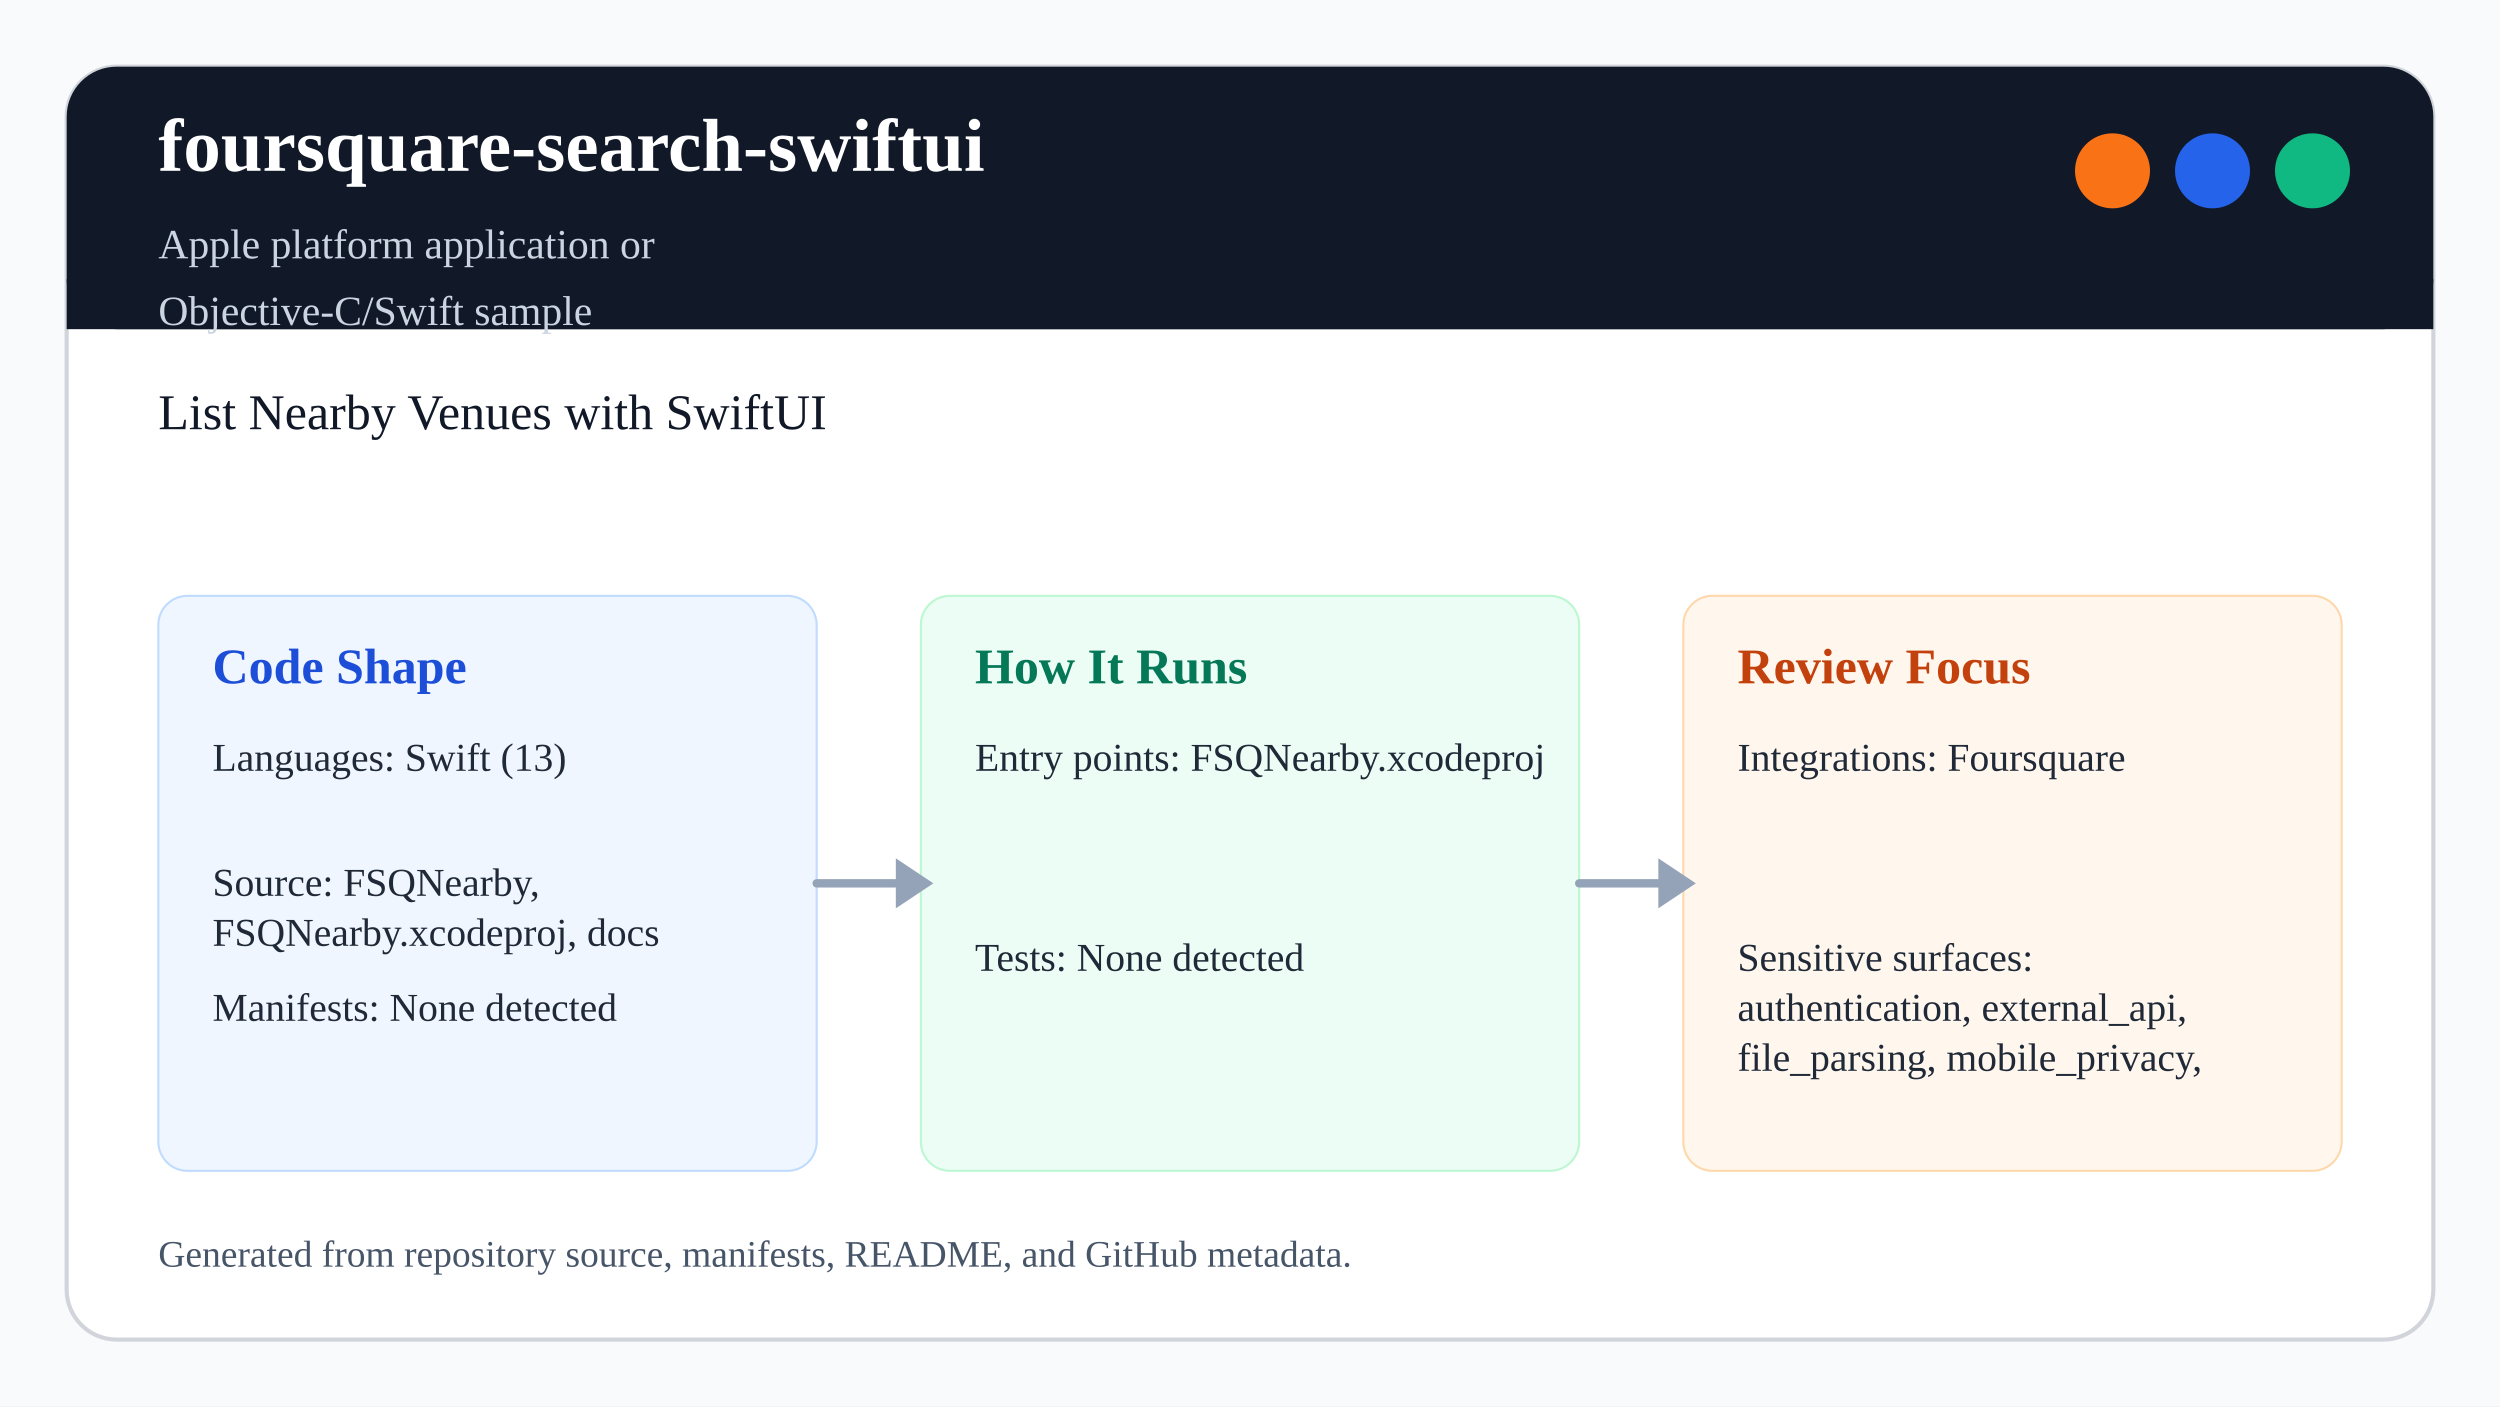
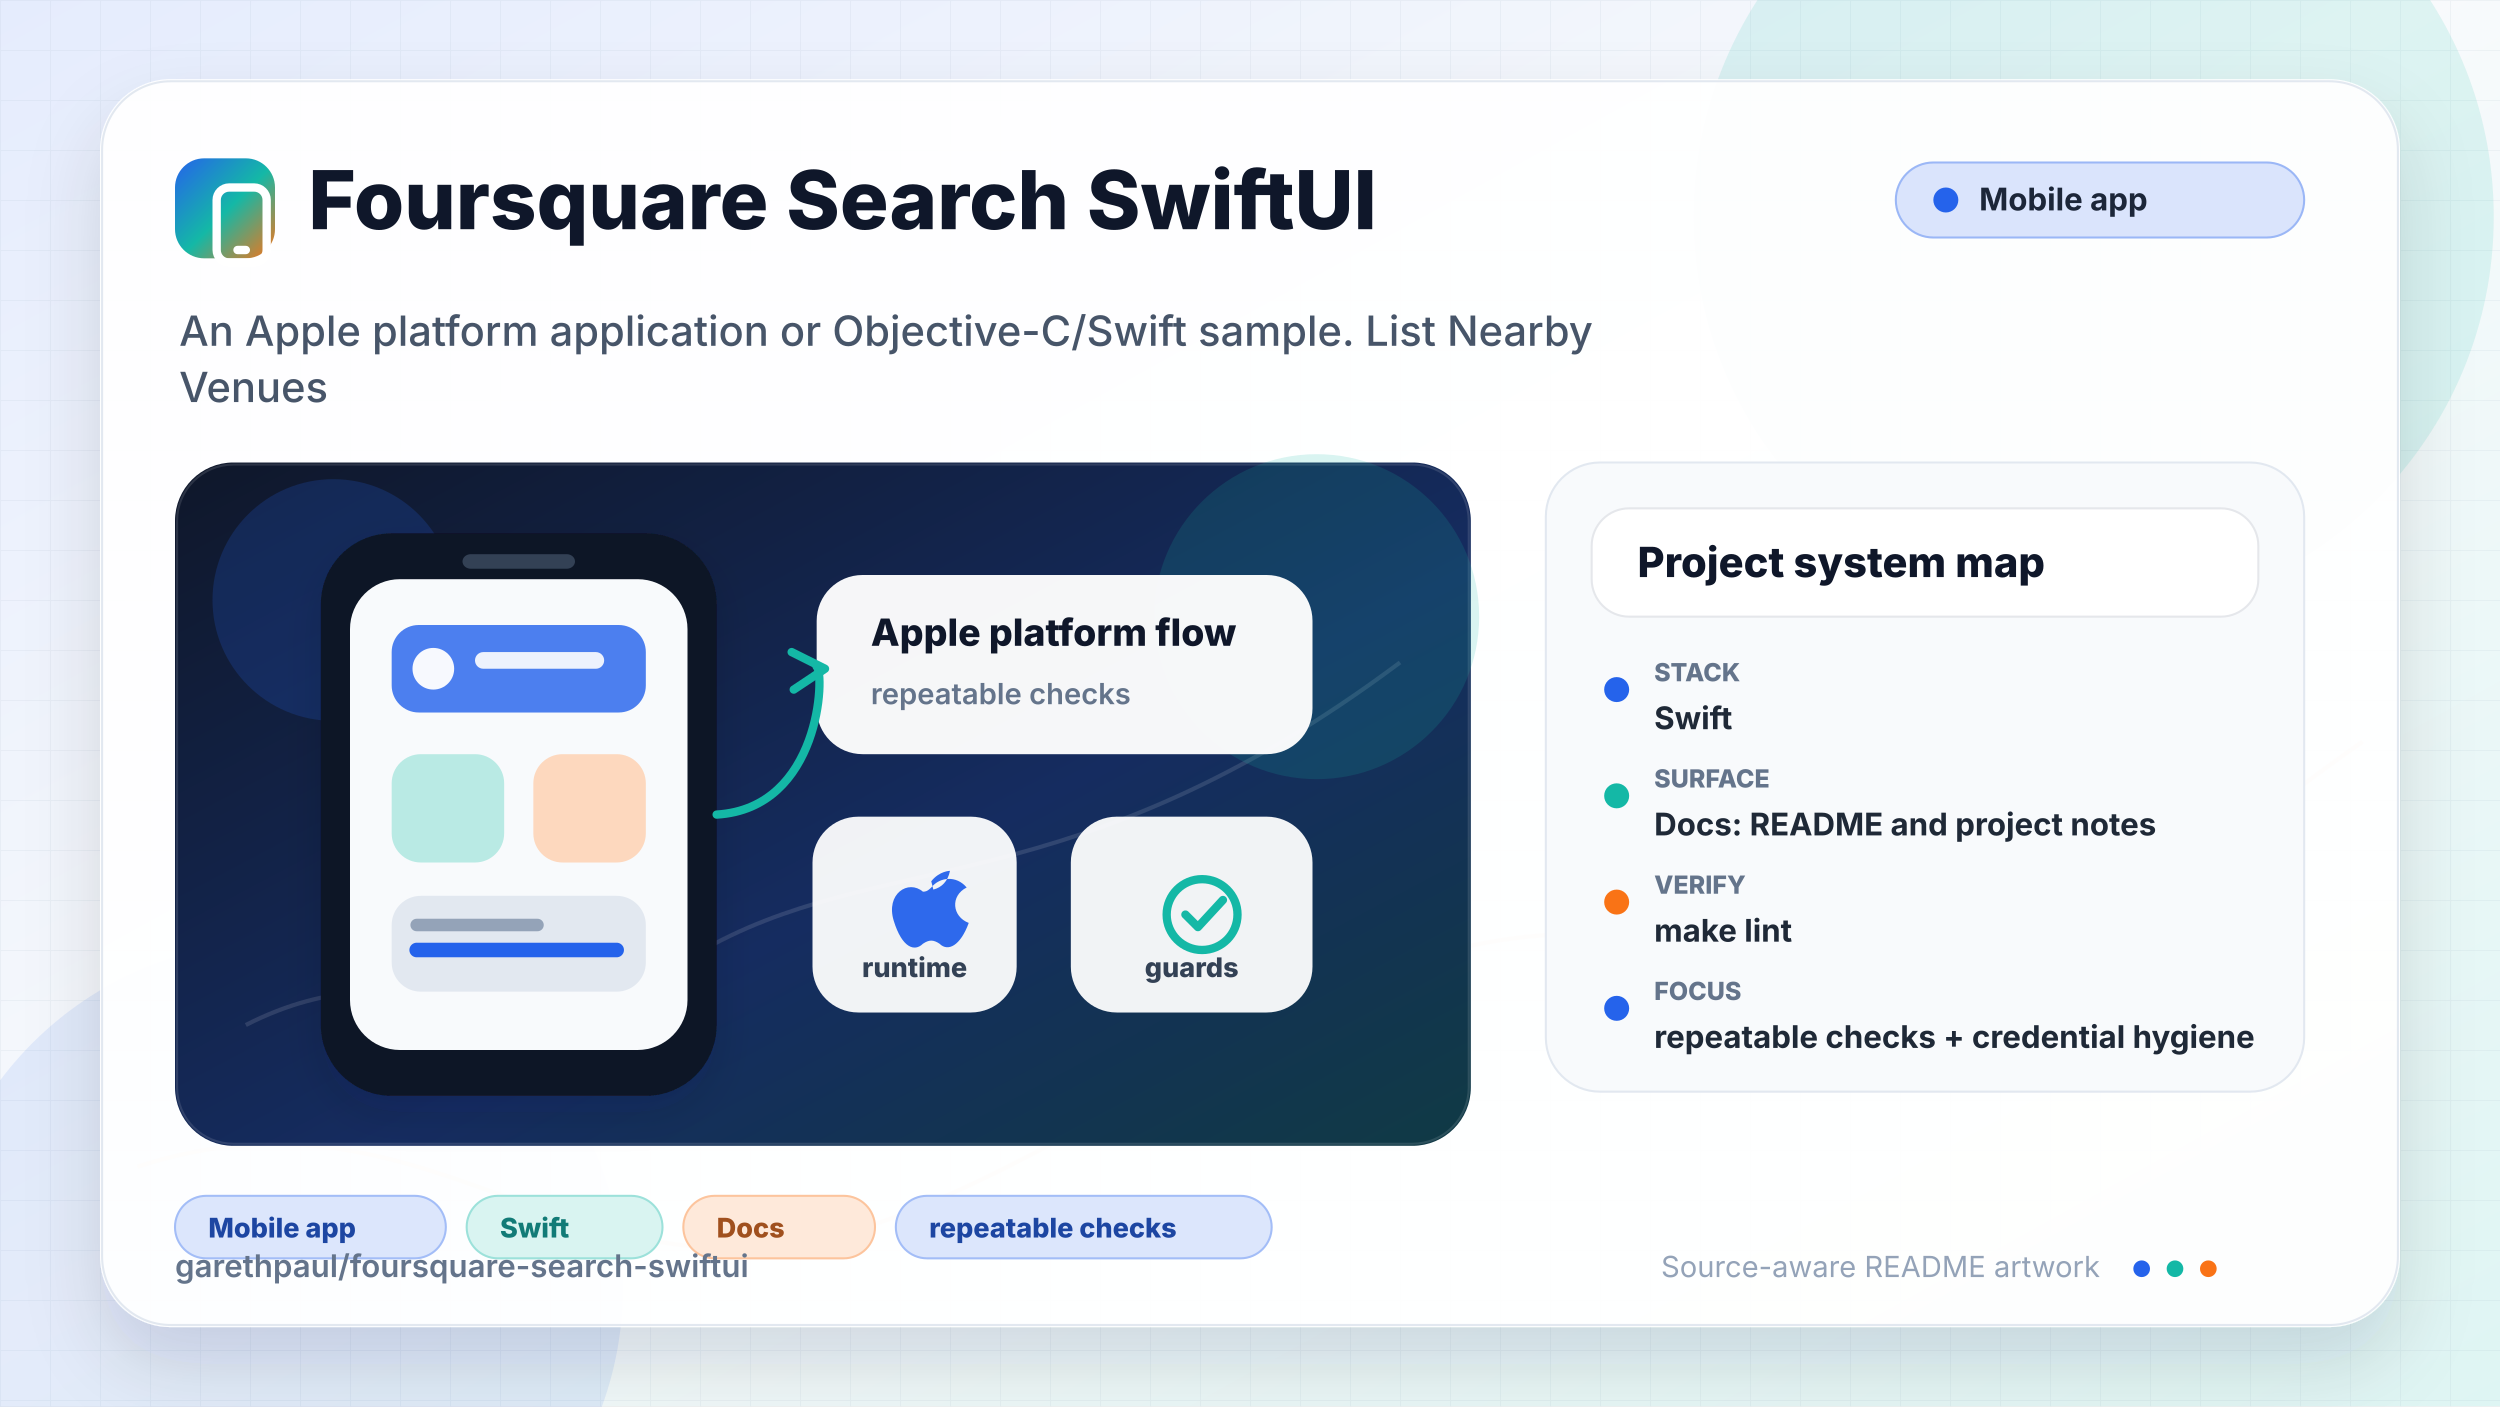
- <svg xmlns="http://www.w3.org/2000/svg" width="1200" height="675" viewBox="0 0 1200 675" role="img" aria-labelledby="title desc">
-   <rect width="1200" height="675" fill="#f8fafc" />
-   <rect x="32" y="32" width="1136" height="611" rx="24" fill="#ffffff" stroke="#d1d5db" stroke-width="2" />
-   <rect x="32" y="32" width="1136" height="126" rx="24" fill="#111827" />
-   <path d="M32 134h1136v24H32z" fill="#111827" />
-   <circle cx="1062" cy="82" r="18" fill="#2563eb" />
-   <circle cx="1110" cy="82" r="18" fill="#10b981" />
-   <circle cx="1014" cy="82" r="18" fill="#f97316" />
-   <text x="76" y="82" font-size="36" fill="#ffffff" font-weight="700">foursquare-search-swiftui</text>
-   <text x="76" y="124" font-size="20" fill="#cbd5e1">Apple platform application or</text>
-   <text x="76" y="156" font-size="20" fill="#cbd5e1">Objective-C/Swift sample</text>
-   <text x="76" y="206" font-size="24" fill="#111827">List Nearby Venues with SwiftUI</text>
-   <rect x="76" y="286" width="316" height="276" rx="14" fill="#eff6ff" stroke="#bfdbfe" />
-   <text x="102" y="328" font-size="24" font-weight="700" fill="#1d4ed8">Code Shape</text>
-   <text x="102" y="370" font-size="19" fill="#1f2937">Languages: Swift (13)</text>
-   <text x="102" y="430" font-size="19" fill="#1f2937">Source: FSQNearby,</text>
-   <text x="102" y="454" font-size="19" fill="#1f2937">FSQNearby.xcodeproj, docs</text>
-   <text x="102" y="490" font-size="19" fill="#1f2937">Manifests: None detected</text>
-   <rect x="442" y="286" width="316" height="276" rx="14" fill="#ecfdf5" stroke="#bbf7d0" />
-   <text x="468" y="328" font-size="24" font-weight="700" fill="#047857">How It Runs</text>
-   <text x="468" y="370" font-size="19" fill="#1f2937">Entry points: FSQNearby.xcodeproj</text>
-   <text x="468" y="466" font-size="19" fill="#1f2937">Tests: None detected</text>
-   <rect x="808" y="286" width="316" height="276" rx="14" fill="#fff7ed" stroke="#fed7aa" />
-   <text x="834" y="328" font-size="24" font-weight="700" fill="#c2410c">Review Focus</text>
-   <text x="834" y="370" font-size="19" fill="#1f2937">Integrations: Foursquare</text>
-   <text x="834" y="466" font-size="19" fill="#1f2937">Sensitive surfaces:</text>
-   <text x="834" y="490" font-size="19" fill="#1f2937">authentication, external_api,</text>
-   <text x="834" y="514" font-size="19" fill="#1f2937">file_parsing, mobile_privacy,</text>
-   <path d="M392 424h50" stroke="#94a3b8" stroke-width="4" stroke-linecap="round" />
-   <path d="M430 412l18 12-18 12z" fill="#94a3b8" />
-   <path d="M758 424h50" stroke="#94a3b8" stroke-width="4" stroke-linecap="round" />
-   <path d="M796 412l18 12-18 12z" fill="#94a3b8" />
-   <text x="76" y="608" font-size="18" fill="#475569">Generated from repository source, manifests, README, and GitHub metadata.</text>
+ <svg xmlns="http://www.w3.org/2000/svg" width="1200" height="675" viewBox="0 0 1200 675" role="img" aria-labelledby="p1ej9ltr-title p1ej9ltr-desc">
+   <defs>
+     <linearGradient id="p1ej9ltr-bg" x1="0" y1="0" x2="1" y2="1">
+       <stop offset="0%" stop-color="#e5ecfd" />
+       <stop offset="48%" stop-color="#f8fafc" />
+       <stop offset="100%" stop-color="#def5f3" />
+     </linearGradient>
+     <linearGradient id="p1ej9ltr-stage" x1="0" y1="0" x2="1" y2="1">
+       <stop offset="0%" stop-color="#0f172a" />
+       <stop offset="58%" stop-color="#152c60" />
+       <stop offset="100%" stop-color="#103a45" />
+     </linearGradient>
+     <linearGradient id="p1ej9ltr-accent" x1="0" y1="0" x2="1" y2="1">
+       <stop offset="0%" stop-color="#2563eb" />
+       <stop offset="52%" stop-color="#14b8a6" />
+       <stop offset="100%" stop-color="#f97316" />
+     </linearGradient>
+     <linearGradient id="p1ej9ltr-soft" x1="0" y1="0" x2="1" y2="1">
+       <stop offset="0%" stop-color="#cbdafa" />
+       <stop offset="100%" stop-color="#fee0cc" />
+     </linearGradient>
+     <filter id="p1ej9ltr-shadow" x="-20%" y="-20%" width="140%" height="150%">
+       <feDropShadow dx="0" dy="18" stdDeviation="18" flood-color="#0f172a" flood-opacity="0.14" />
+     </filter>
+     <filter id="p1ej9ltr-miniShadow" x="-20%" y="-20%" width="140%" height="150%">
+       <feDropShadow dx="0" dy="8" stdDeviation="10" flood-color="#0f172a" flood-opacity="0.12" />
+     </filter>
+     <pattern id="p1ej9ltr-grid" width="24" height="24" patternUnits="userSpaceOnUse">
+       <path d="M24 0H0v24" fill="none" stroke="#94a3b8" stroke-opacity="0.16" stroke-width="1" />
+     </pattern>
+     <style>
+       .label { font: 700 13px ui-sans-serif, system-ui, -apple-system, BlinkMacSystemFont, "Segoe UI", sans-serif; letter-spacing: 0; text-transform: uppercase; }
+       .body { font-family: ui-sans-serif, system-ui, -apple-system, BlinkMacSystemFont, "Segoe UI", sans-serif; letter-spacing: 0; }
+     </style>
+   </defs>
+   <rect width="1200" height="675" fill="url(#p1ej9ltr-bg)" />
+   <rect width="1200" height="675" fill="url(#p1ej9ltr-grid)" opacity="0.65" />
+   <circle cx="133" cy="618" r="166" fill="#2563eb" opacity="0.10" />
+   <circle cx="1005" cy="104" r="192" fill="#14b8a6" opacity="0.12" />
+   <path d="M66 560 C214 512 278 642 430 584 C576 528 676 408 838 462 C966 504 1034 426 1134 356" fill="none" stroke="#f97316" stroke-width="2" stroke-opacity="0.18" />
+   <rect x="48" y="38" width="1104" height="599" rx="34" fill="#ffffff" opacity="0.94" filter="url(#p1ej9ltr-shadow)" />
+   <rect x="49" y="39" width="1102" height="597" rx="33" fill="none" stroke="#e2e8f0" stroke-width="1" />
+   <g class="body">
+     <rect x="84" y="76" width="48" height="48" rx="14" fill="url(#p1ej9ltr-accent)" />
+     <rect x="104" y="90" width="24" height="36" rx="6" stroke="#ffffff" stroke-width="4" stroke-linecap="round" stroke-linejoin="round" fill="none" />
+     <path d="M16 30h4" transform="translate(98 90)" stroke="#ffffff" stroke-width="4" stroke-linecap="round" stroke-linejoin="round" fill="none" />
+     <text x="148" y="110" fill="#0f172a" font-size="39" font-weight="800">Foursquare Search SwiftUI</text>
+     <rect x="910" y="78" width="196" height="36" rx="18" fill="#dae4fc" stroke="#9bb7f6" />
+     <circle cx="934" cy="96" r="6" fill="#2563eb" />
+     <text x="950" y="101" fill="#1c2639" font-size="15" font-weight="700">Mobile app</text>
+     <text x="86" y="166" fill="#475569" font-size="20" font-weight="500">An Apple platform application or Objective-C/Swift sample. List Nearby</text>
+     <text x="86" y="193" fill="#475569" font-size="20" font-weight="500">Venues</text>
+   </g>
+   <g transform="translate(84 222)">
+     <rect x="0" y="0" width="622" height="328" rx="28" fill="url(#p1ej9ltr-stage)" />
+     <rect x="1" y="1" width="620" height="326" rx="27" fill="none" stroke="#ffffff" stroke-opacity="0.12" />
+     <path d="M34 270 C116 228 166 286 250 236 C338 184 430 214 588 96" fill="none" stroke="#ffffff" stroke-opacity="0.12" stroke-width="2" />
+     <circle cx="76" cy="66" r="58" fill="#2563eb" opacity="0.20" />
+     <circle cx="548" cy="74" r="78" fill="#14b8a6" opacity="0.16" />
+     <g class="body">
+       <rect x="70" y="34" width="190" height="270" rx="34" fill="#111827" filter="url(#p1ej9ltr-miniShadow)" />
+       <rect x="84" y="56" width="162" height="226" rx="24" fill="#f8fafc" />
+       <rect x="138" y="44" width="54" height="7" rx="4" fill="#334155" />
+       <rect x="104" y="78" width="122" height="42" rx="13" fill="#4c7fef" />
+       <circle cx="124" cy="99" r="10" fill="#ffffff" opacity="0.95" />
+       <rect x="144" y="91" width="62" height="8" rx="4" fill="#ffffff" opacity="0.9" />
+       <rect x="104" y="140" width="54" height="52" rx="14" fill="#b9eae4" />
+       <rect x="172" y="140" width="54" height="52" rx="14" fill="#fdd8be" />
+       <rect x="104" y="208" width="122" height="46" rx="14" fill="#e2e8f0" />
+       <path d="M116 234h96" stroke="#2563eb" stroke-width="7" stroke-linecap="round" />
+       <path d="M116 222h58" stroke="#94a3b8" stroke-width="6" stroke-linecap="round" />
+       <rect x="308" y="54" width="238" height="86" rx="22" fill="#ffffff" opacity="0.96" />
+       <text x="334" y="88" fill="#0f172a" font-size="18" font-weight="800">Apple platform flow</text>
+       <text x="334" y="116" fill="#64748b" font-size="14" font-weight="600">repeatable checks</text>
+       <path d="M260 169 C310 166 312 101 308 98" fill="none" stroke="#14b8a6" stroke-width="4" stroke-linecap="round" />
+       <path d="M296 91 l16 8 -15 10" fill="none" stroke="#14b8a6" stroke-width="4" stroke-linecap="round" stroke-linejoin="round" />
+       <rect x="306" y="170" width="98" height="94" rx="22" fill="#ffffff" opacity="0.94" />
+       <rect x="430" y="170" width="116" height="94" rx="22" fill="#ffffff" opacity="0.94" />
+       <path d="M25 7c4-5 9-5 9-5-1 5-4 8-8 9 M21 12c-7-6-18 1-14 14 4 13 10 15 14 11 3-2 5-2 8 0 4 4 10 1 14-10-8-3-9-13-1-17-5-6-13-5-17 0-2 2-3 2-4 2z" transform="translate(338 194)" fill="#2563eb" opacity="0.95" />
+       <circle cx="493" cy="217" r="17" stroke="#14b8a6" stroke-width="4" stroke-linecap="round" stroke-linejoin="round" fill="none" />
+       <path d="M13 21l6 6 12-13" transform="translate(472 196)" stroke="#14b8a6" stroke-width="4" stroke-linecap="round" stroke-linejoin="round" fill="none" />
+       <text x="355" y="247" fill="#334155" font-size="13" text-anchor="middle" font-weight="800">runtime</text>
+       <text x="488" y="247" fill="#334155" font-size="13" text-anchor="middle" font-weight="800">guards</text>
+     </g>
+   </g>
+   <g class="body" transform="translate(742 222)">
+     <rect x="0" y="0" width="364" height="302" rx="26" fill="#f8fafc" stroke="#e2e8f0" />
+     <rect x="22" y="22" width="320" height="52" rx="18" fill="#ffffff" stroke="#e5e7eb" />
+     <text x="44" y="55" fill="#0f172a" font-size="20" font-weight="800">Project system map</text>
+     <g transform="translate(24 94)">
+       <circle cx="10" cy="15" r="6" fill="#2563eb" />
+       <text x="28" y="11" fill="#64748b" font-size="12" font-weight="800">STACK</text>
+       <text x="28" y="34" fill="#1f2937" font-size="15" font-weight="650">Swift</text>
+     </g>
+     <g transform="translate(24 145)">
+       <circle cx="10" cy="15" r="6" fill="#14b8a6" />
+       <text x="28" y="11" fill="#64748b" font-size="12" font-weight="800">SURFACE</text>
+       <text x="28" y="34" fill="#1f2937" font-size="15" font-weight="650">Docs: README and project notes</text>
+     </g>
+     <g transform="translate(24 196)">
+       <circle cx="10" cy="15" r="6" fill="#f97316" />
+       <text x="28" y="11" fill="#64748b" font-size="12" font-weight="800">VERIFY</text>
+       <text x="28" y="34" fill="#1f2937" font-size="15" font-weight="650">make lint</text>
+     </g>
+     <g transform="translate(24 247)">
+       <circle cx="10" cy="15" r="6" fill="#2563eb" />
+       <text x="28" y="11" fill="#64748b" font-size="12" font-weight="800">FOCUS</text>
+       <text x="28" y="34" fill="#1f2937" font-size="15" font-weight="650">repeatable checks + credential hygiene</text>
+     </g>
+   </g>
+   <g class="body">
+     <rect x="84" y="574" width="130" height="30" rx="15" fill="#dce6fc" stroke="#a3bdf7" />
+     <text x="100" y="594" fill="#1d46a2" font-size="13" font-weight="800">Mobile app</text>
+     <rect x="224" y="574" width="94" height="30" rx="15" fill="#d9f4f1" stroke="#9ce1da" />
+     <text x="240" y="594" fill="#127b77" font-size="13" font-weight="800">Swift</text>
+     <rect x="328" y="574" width="92" height="30" rx="15" fill="#fee9da" stroke="#fcc49d" />
+     <text x="344" y="594" fill="#a0501e" font-size="13" font-weight="800">Docs</text>
+     <rect x="430" y="574" width="180.4" height="30" rx="15" fill="#dce6fc" stroke="#a3bdf7" />
+     <text x="446" y="594" fill="#1d46a2" font-size="13" font-weight="800">repeatable checks</text>
+   </g>
+   <g class="body">
+     <text x="84" y="613" fill="#64748b" font-size="15" font-weight="600">garethpaul/foursquare-search-swiftui</text>
+     <text x="1008" y="613" fill="#94a3b8" font-size="14" text-anchor="end">Source-aware README artwork</text>
+     <circle cx="1028" cy="609" r="4" fill="#2563eb" />
+     <circle cx="1044" cy="609" r="4" fill="#14b8a6" />
+     <circle cx="1060" cy="609" r="4" fill="#f97316" />
+   </g>
</svg>
